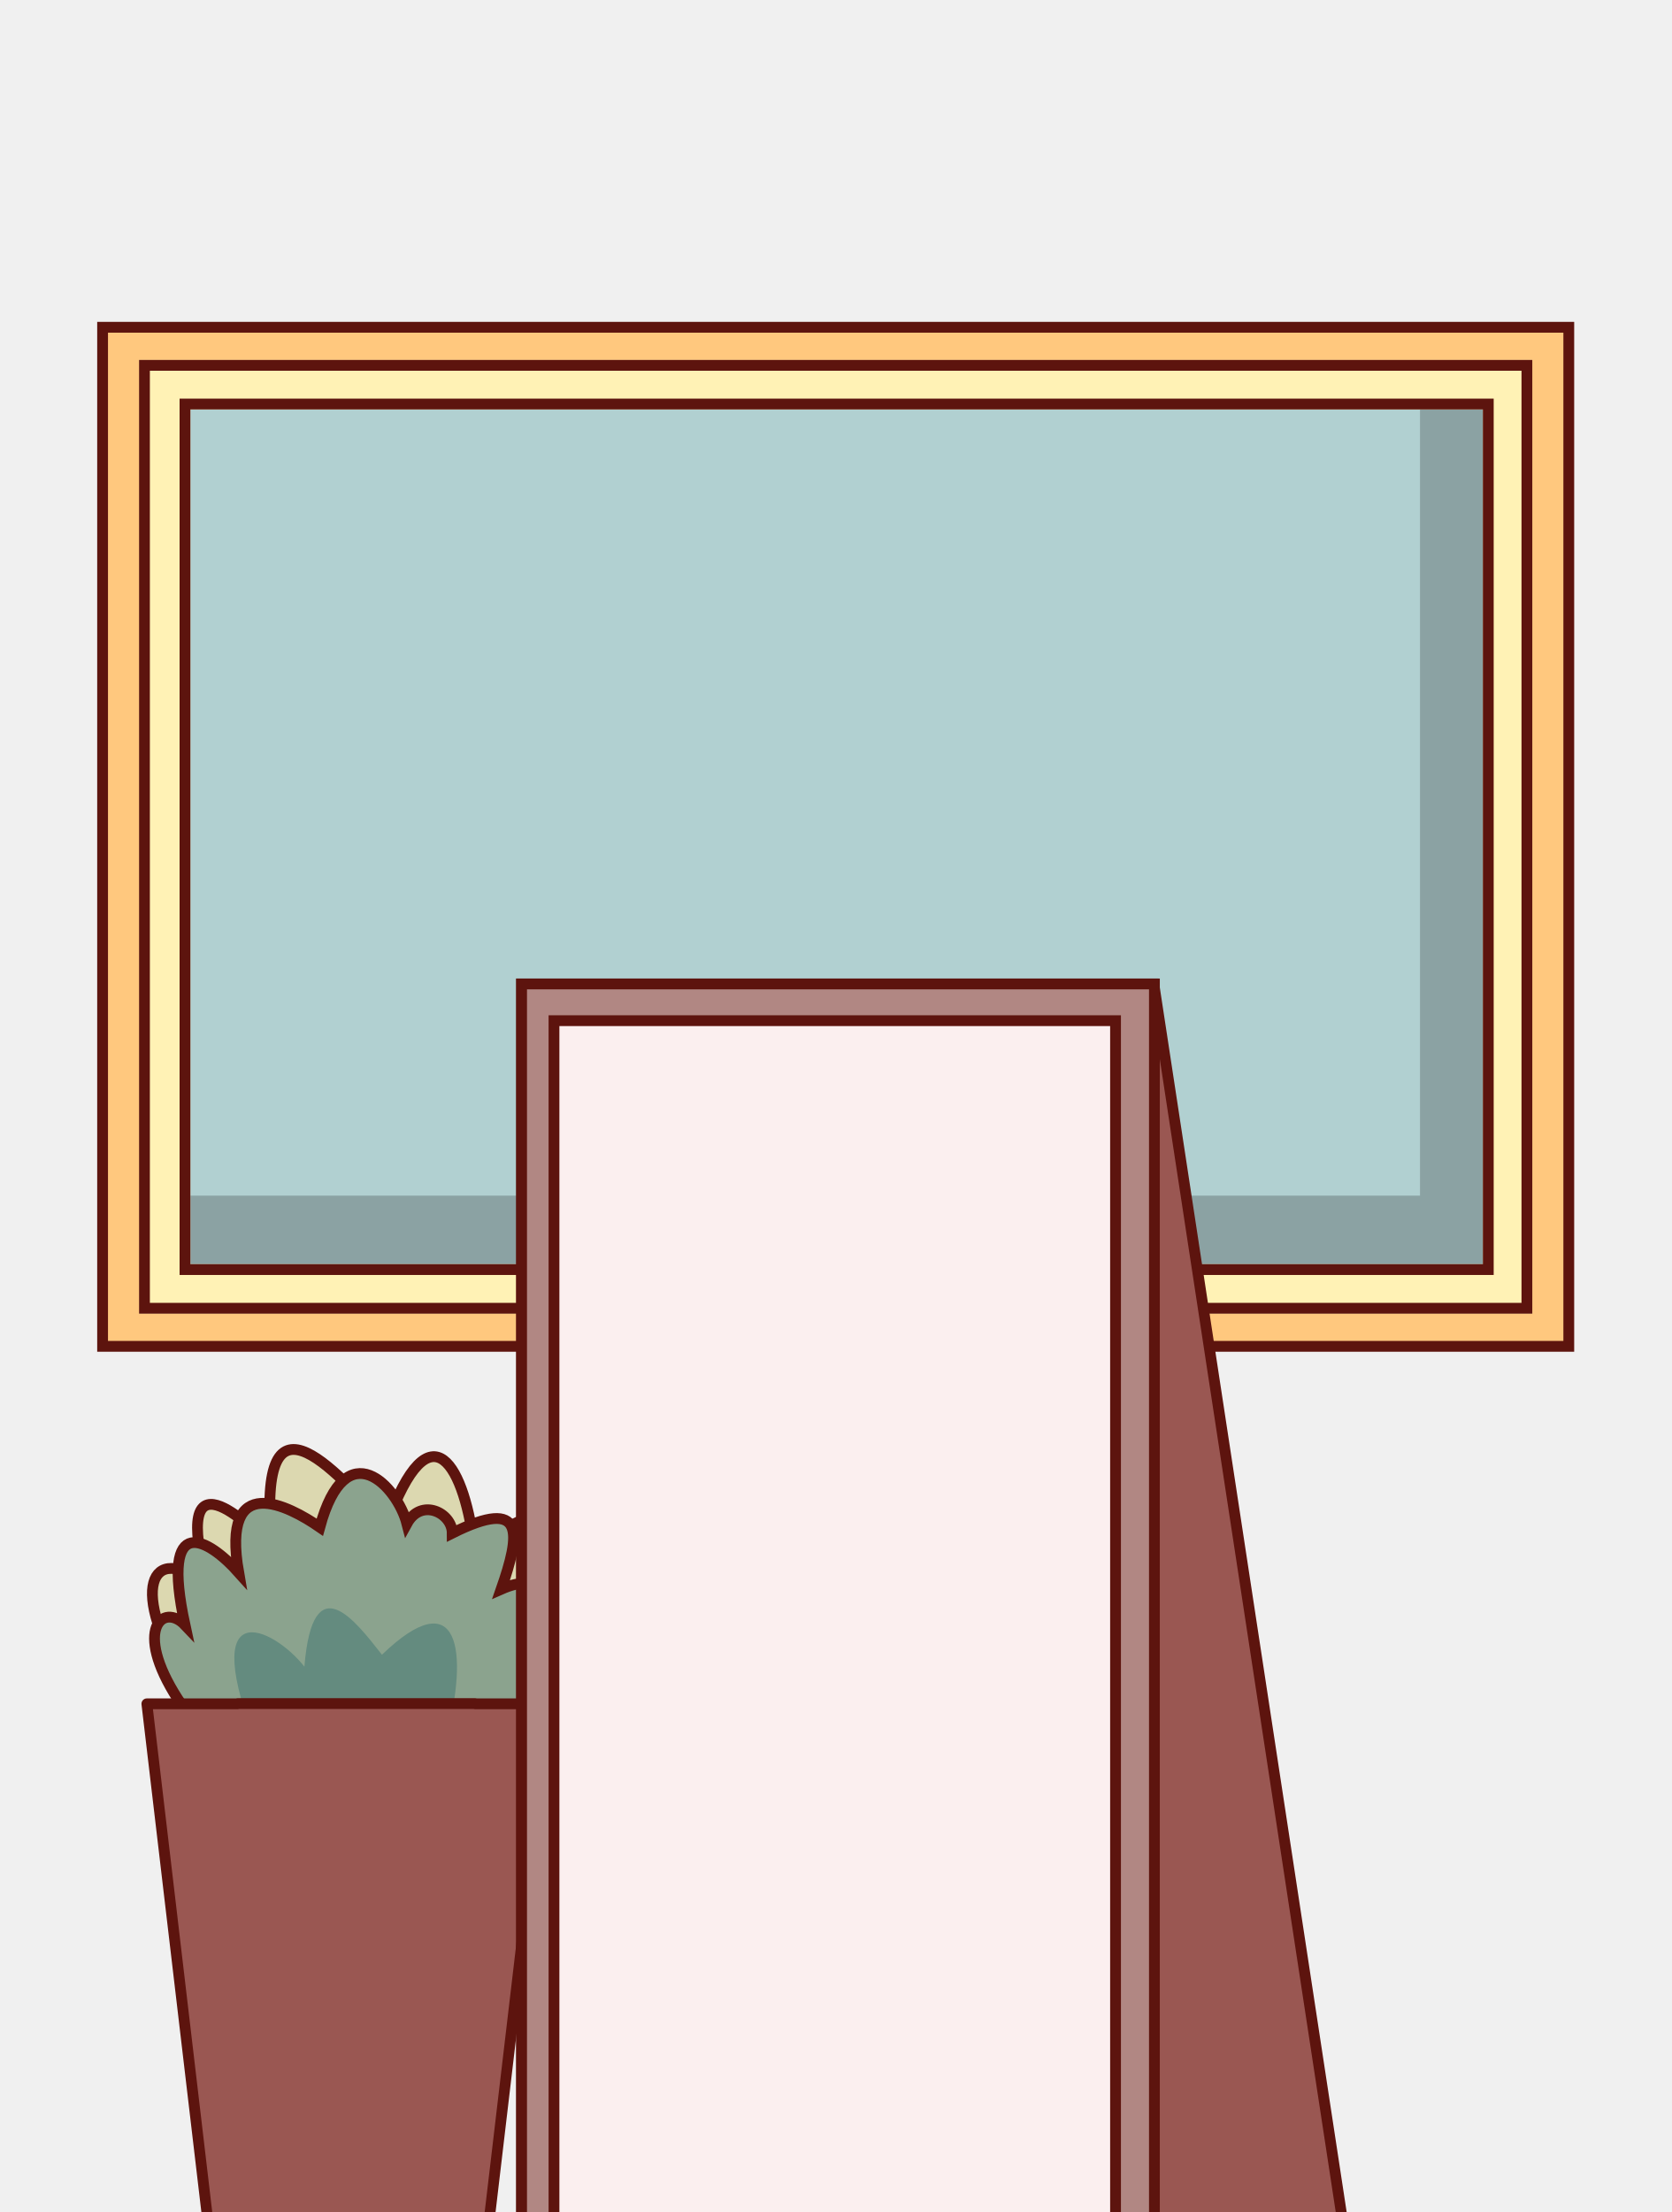
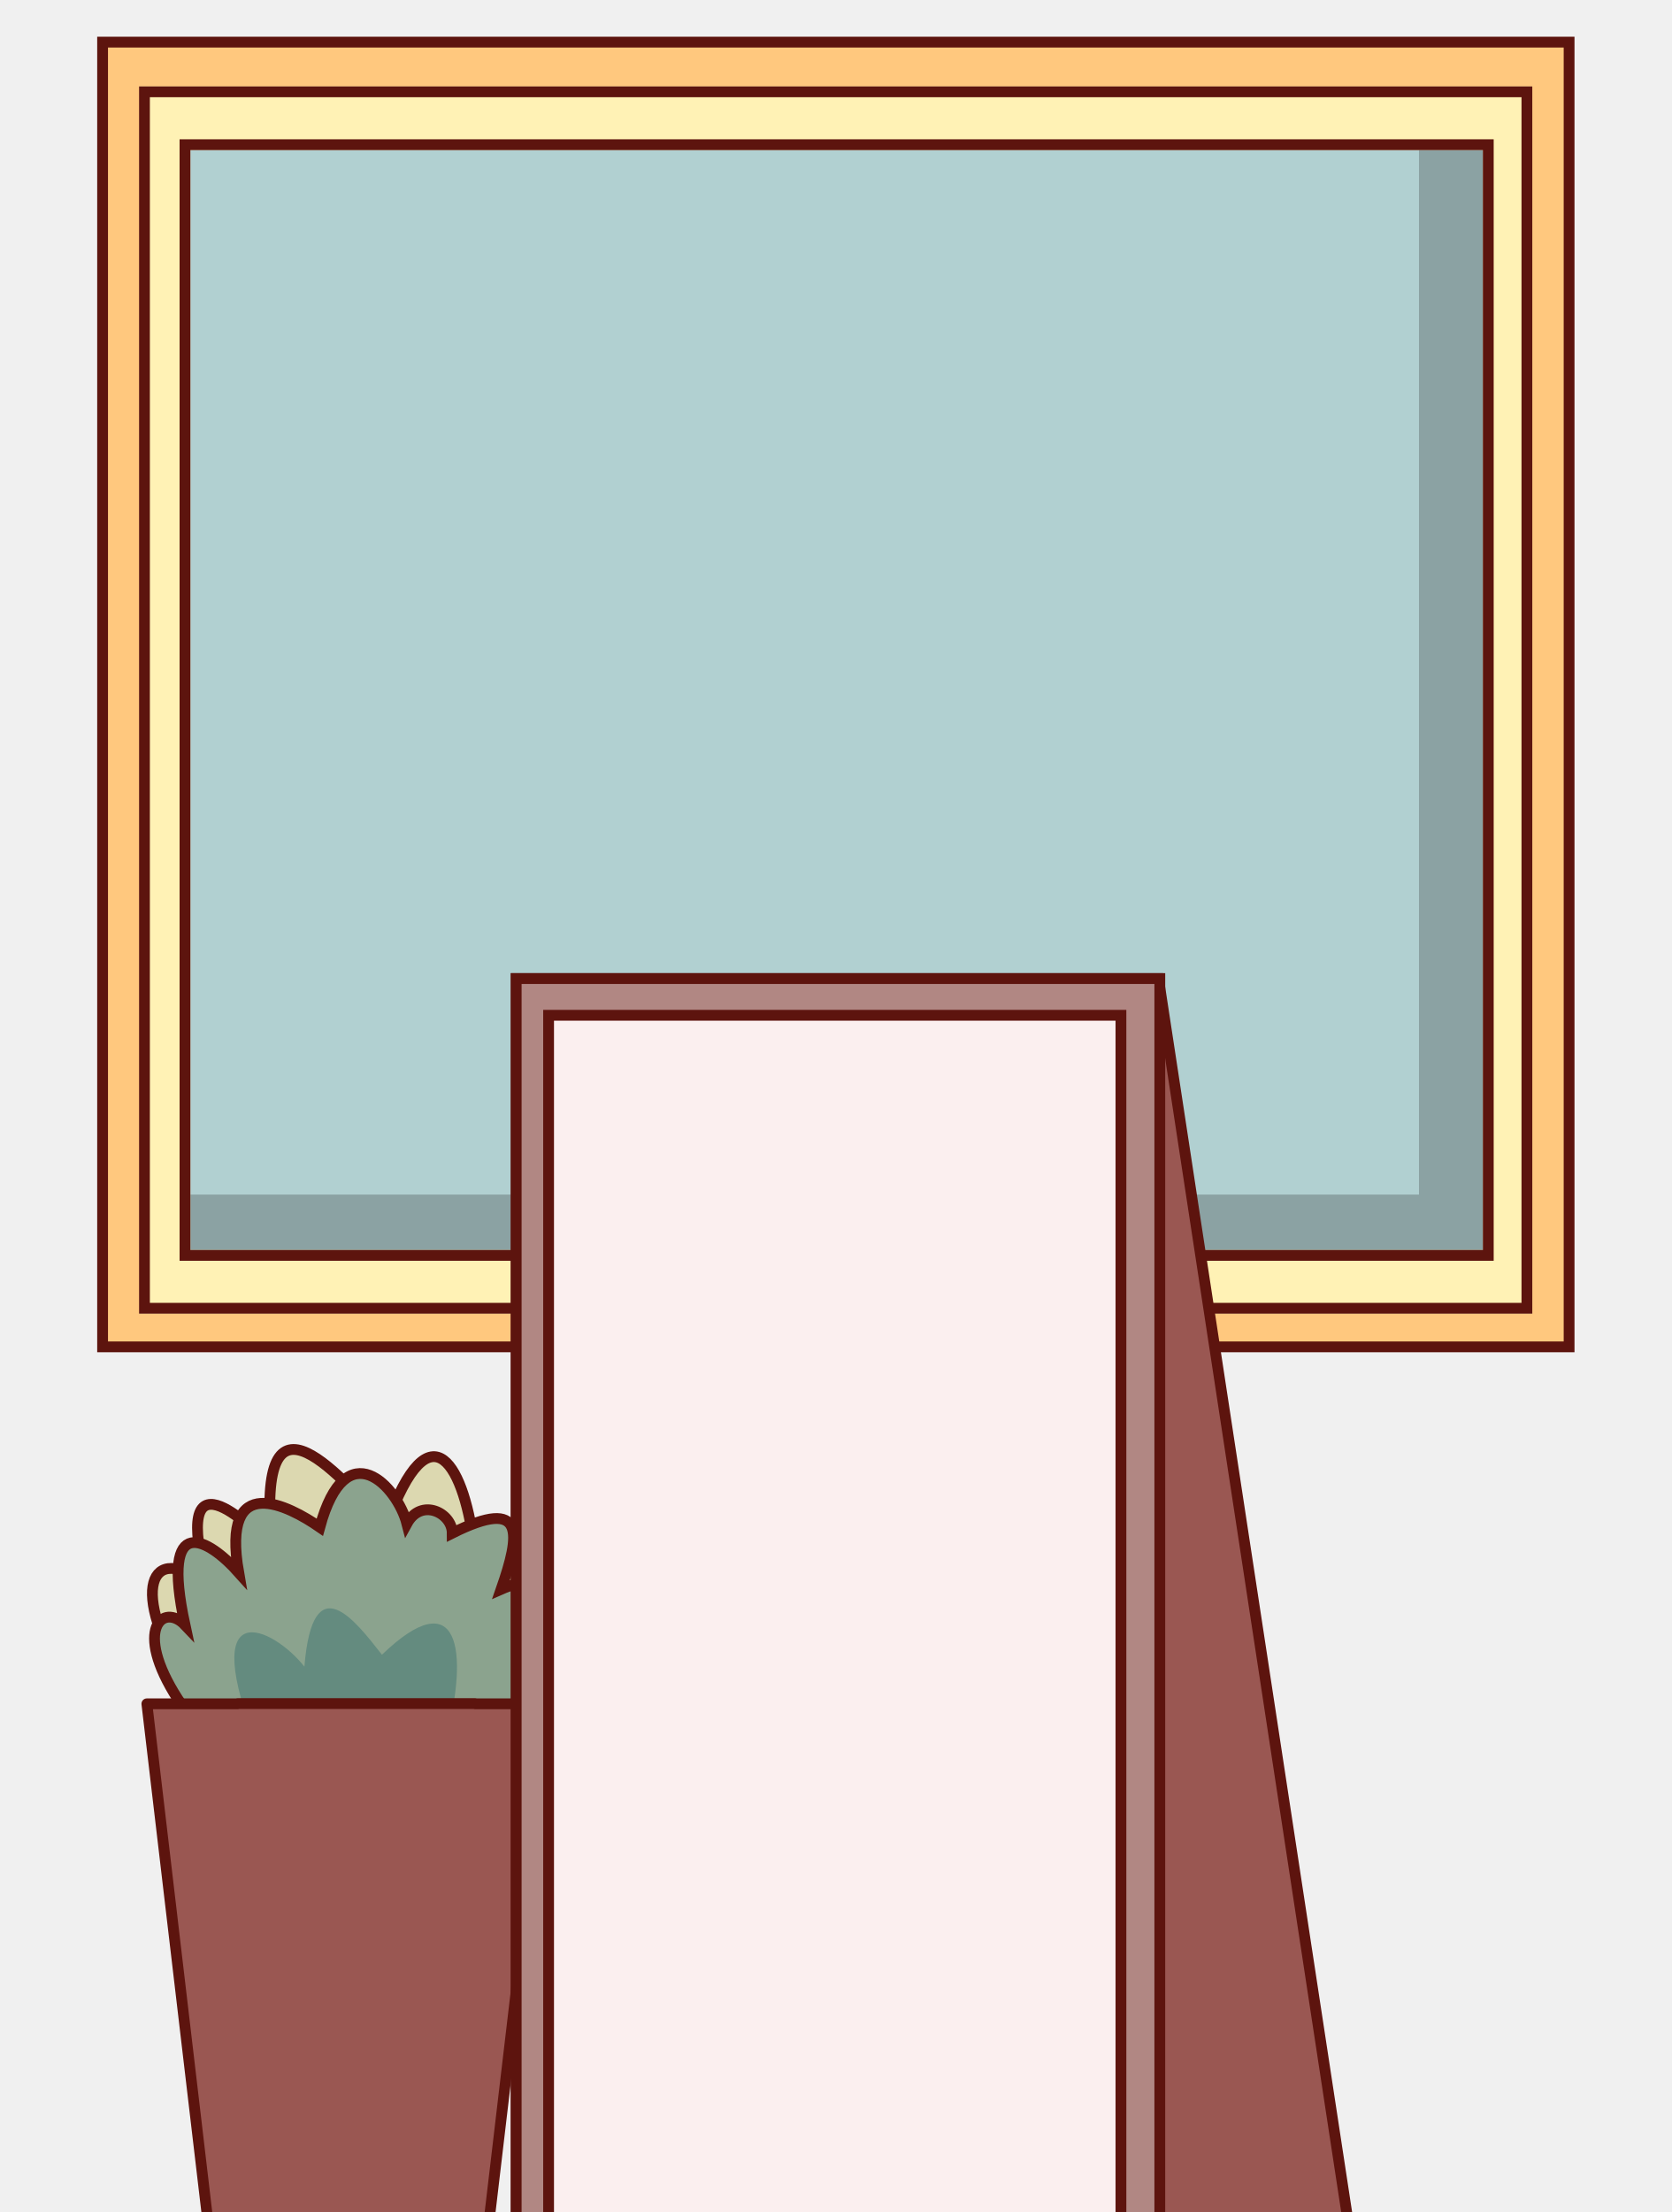
<svg xmlns="http://www.w3.org/2000/svg" width="774" height="1024" viewBox="0 0 774 1024" fill="none">
  <g clip-path="url(#clip0_92_3998)">
-     <rect x="47.5" y="151.5" width="678.853" height="471.758" fill="#FFC87E" stroke="#5D140E" stroke-width="5" />
-     <rect x="77.606" y="181.606" width="614.234" height="415.071" fill="#8BA2A3" />
-     <rect x="77.606" y="181.606" width="579.865" height="371.889" fill="#B1D0D1" />
+     <rect x="47.5" y="19.5" width="679" height="604" fill="#FFC87E" stroke="#5D140E" stroke-width="5" />
+     <rect x="78" y="57" width="614" height="540" fill="#8BA2A3" />
+     <rect x="78" y="57" width="579" height="496" fill="#B1D0D1" />
    <mask id="path-4-inside-1_92_3998" fill="white">
-       <path fill-rule="evenodd" clip-rule="evenodd" d="M709.465 166.626H64.388V608.134H709.465V166.626ZM686.584 189.539H88.149V585.222H686.584V189.539Z" />
+       <path fill-rule="evenodd" clip-rule="evenodd" d="M709.465 40H64.388V608.134H709.465V40ZM686.584 69.485H88.149V578.651H686.584V69.485Z" />
    </mask>
-     <path fill-rule="evenodd" clip-rule="evenodd" d="M709.465 166.626H64.388V608.134H709.465V166.626ZM686.584 189.539H88.149V585.222H686.584V189.539Z" fill="#FFF2B5" />
-     <path d="M64.388 166.626V161.626H59.388V166.626H64.388ZM709.465 166.626H714.465V161.626H709.465V166.626ZM64.388 608.134H59.388V613.134H64.388V608.134ZM709.465 608.134V613.134H714.465V608.134H709.465ZM88.149 189.539V184.539H83.149V189.539H88.149ZM686.584 189.539H691.584V184.539H686.584V189.539ZM88.149 585.222H83.149V590.222H88.149V585.222ZM686.584 585.222V590.222H691.584V585.222H686.584ZM64.388 171.626H709.465V161.626H64.388V171.626ZM69.388 608.134V166.626H59.388V608.134H69.388ZM709.465 603.134H64.388V613.134H709.465V603.134ZM704.465 166.626V608.134H714.465V166.626H704.465ZM88.149 194.539H686.584V184.539H88.149V194.539ZM93.149 585.222V189.539H83.149V585.222H93.149ZM686.584 580.222H88.149V590.222H686.584V580.222ZM681.584 189.539V585.222H691.584V189.539H681.584Z" fill="#5D140E" mask="url(#path-4-inside-1_92_3998)" />
+     <path fill-rule="evenodd" clip-rule="evenodd" d="M709.465 40H64.388V608.134H709.465V40ZM686.584 69.485H88.149V578.651H686.584V69.485Z" fill="#FFF2B5" />
+     <path d="M64.388 40V35H59.388V40H64.388ZM709.465 40H714.465V35H709.465V40ZM64.388 608.134H59.388V613.134H64.388V608.134ZM709.465 608.134V613.134H714.465V608.134H709.465ZM88.149 69.485V64.485H83.149V69.485H88.149ZM686.584 69.485H691.584V64.485H686.584V69.485ZM88.149 578.651H83.149V583.651H88.149V578.651ZM686.584 578.651V583.651H691.584V578.651H686.584ZM64.388 45H709.465V35H64.388V45ZM69.388 608.134V40H59.388V608.134H69.388ZM709.465 603.134H64.388V613.134H709.465V603.134ZM704.465 40V608.134H714.465V40H704.465ZM88.149 74.485H686.584V64.485H88.149V74.485ZM93.149 578.651V69.485H83.149V578.651H93.149ZM686.584 573.651H88.149V583.651H686.584V573.651ZM681.584 69.485V578.651H691.584V69.485H681.584Z" fill="#5D140E" mask="url(#path-4-inside-1_92_3998)" />
    <path d="M236.451 748.974C283.292 726.879 254.495 779.171 233.689 803.107C191.709 805.316 108.412 813.381 86.759 779.355C59.692 736.822 69.083 712.518 96.149 734.06C78.473 668.88 115.482 705.888 125.977 716.384C117.691 632.424 159.672 687.109 179.005 705.888C199.442 648.995 215.461 678.822 219.88 718.593C262.413 681.032 265.174 716.384 236.451 748.974Z" fill="#DCD8B0" stroke="#5D140E" stroke-width="5" />
    <path d="M232.033 735.717C270.036 718.925 246.946 783.773 232.033 808.078C202.757 824.649 103.33 819.125 82.34 786.536C61.35 753.947 75.711 741.794 85.654 752.289C74.054 698.709 96.7 712.517 110.51 727.984C102.225 680.479 133.71 697.051 148.071 706.994C160.224 662.252 183.976 688.213 188.395 705.337C195.023 693.185 209.385 700.365 209.385 709.755C243.632 692.632 240.87 710.308 232.033 735.717Z" fill="#8BA38E" stroke="#5D140E" stroke-width="5" />
    <path d="M176.843 766.02C212.195 731.994 217.719 763.259 206.119 806.344C187.157 815.562 141.643 812.103 119.9 810.287C90.072 735.717 126.578 753.316 140.939 771.544C144.806 724.04 164.691 750.554 176.843 766.02Z" fill="#648B7F" />
    <path fill-rule="evenodd" clip-rule="evenodd" d="M220.001 788.636H110.001V788.745H68.001L110.001 1144.81V1146.64H220.001V1082.75L254.682 788.745H220.001V788.636Z" fill="#9A5752" />
    <path d="M110.001 788.636H107.501C107.501 787.255 108.62 786.136 110.001 786.136V788.636ZM220.001 788.636V786.136C221.382 786.136 222.501 787.255 222.501 788.636H220.001ZM110.001 788.745H112.501C112.501 790.126 111.382 791.245 110.001 791.245V788.745ZM68.001 788.745L65.518 789.038C65.434 788.329 65.658 787.618 66.132 787.084C66.607 786.55 67.287 786.245 68.001 786.245V788.745ZM110.001 1144.81L112.484 1144.51C112.495 1144.61 112.501 1144.71 112.501 1144.81H110.001ZM110.001 1146.64V1149.14C108.62 1149.14 107.501 1148.02 107.501 1146.64H110.001ZM220.001 1146.64H222.501C222.501 1148.02 221.382 1149.14 220.001 1149.14V1146.64ZM220.001 1082.75H217.501C217.501 1082.66 217.507 1082.56 217.518 1082.46L220.001 1082.75ZM254.682 788.745V786.245C255.396 786.245 256.076 786.55 256.55 787.084C257.025 787.618 257.248 788.329 257.164 789.038L254.682 788.745ZM220.001 788.745V791.245C218.62 791.245 217.501 790.126 217.501 788.745H220.001ZM110.001 786.136H220.001V791.136H110.001V786.136ZM107.501 788.745V788.636H112.501V788.745H107.501ZM68.001 786.245H110.001V791.245H68.001V786.245ZM107.518 1145.1L65.518 789.038L70.484 788.452L112.484 1144.51L107.518 1145.1ZM107.501 1146.64V1144.81H112.501V1146.64H107.501ZM220.001 1149.14H110.001V1144.14H220.001V1149.14ZM222.501 1082.75V1146.64H217.501V1082.75H222.501ZM257.164 789.038L222.484 1083.05L217.518 1082.46L252.199 788.452L257.164 789.038ZM220.001 786.245H254.682V791.245H220.001V786.245ZM222.501 788.636V788.745H217.501V788.636H222.501Z" fill="#5D140E" />
-     <path d="M241.5 455.5H534.213L626.09 1057.5H241.5V455.5Z" fill="#9A5752" stroke="#5D140E" stroke-width="5" />
-     <rect x="241.5" y="455.5" width="293" height="602" fill="#B18783" stroke="#5D140E" stroke-width="5" />
-     <rect x="256.5" y="472.5" width="260" height="602" fill="#FBEFEF" stroke="#5D140E" stroke-width="5" />
+     <path d="M239 453H536.361L629 1060H239V453Z" fill="#9A5752" stroke="#5D140E" stroke-width="5" />
+     <rect x="239" y="453" width="298" height="607" fill="#B18783" stroke="#5D140E" stroke-width="5" />
+     <rect x="254" y="470" width="265" height="607" fill="#FBEFEF" stroke="#5D140E" stroke-width="5" />
  </g>
  <defs>
    <clipPath id="clip0_92_3998">
      <rect width="774" height="1024" fill="white" />
    </clipPath>
  </defs>
</svg>
